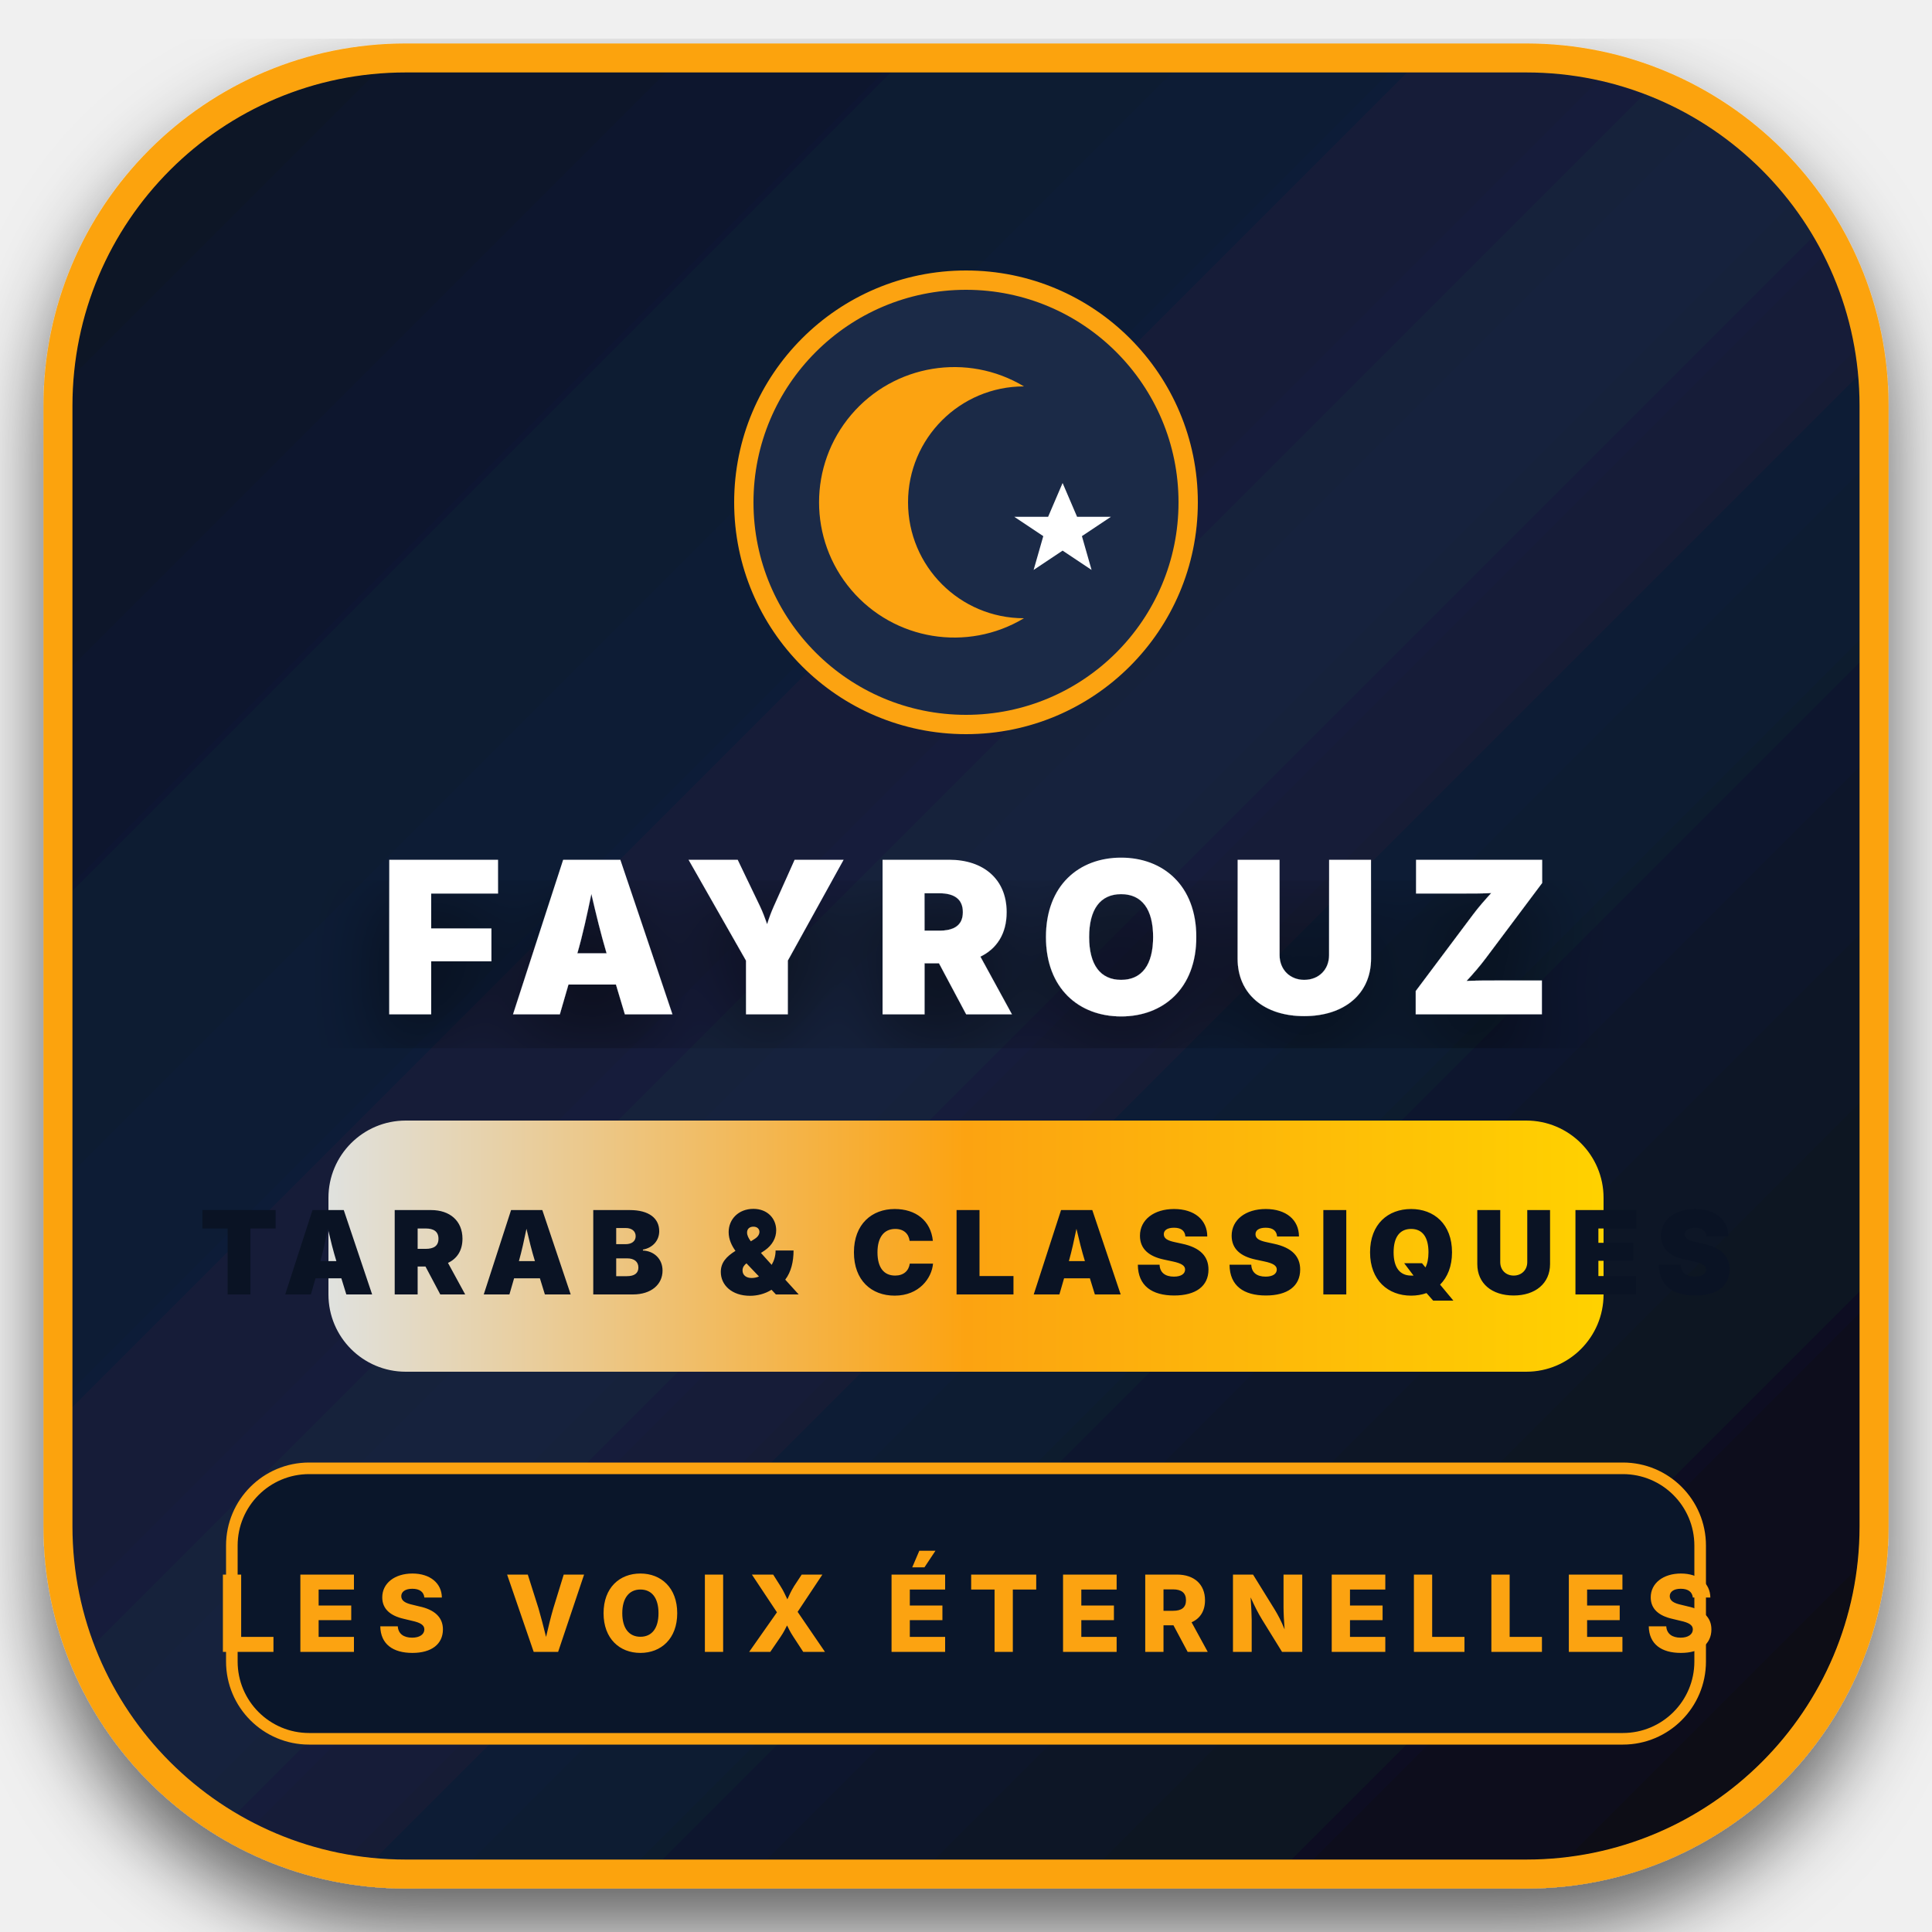
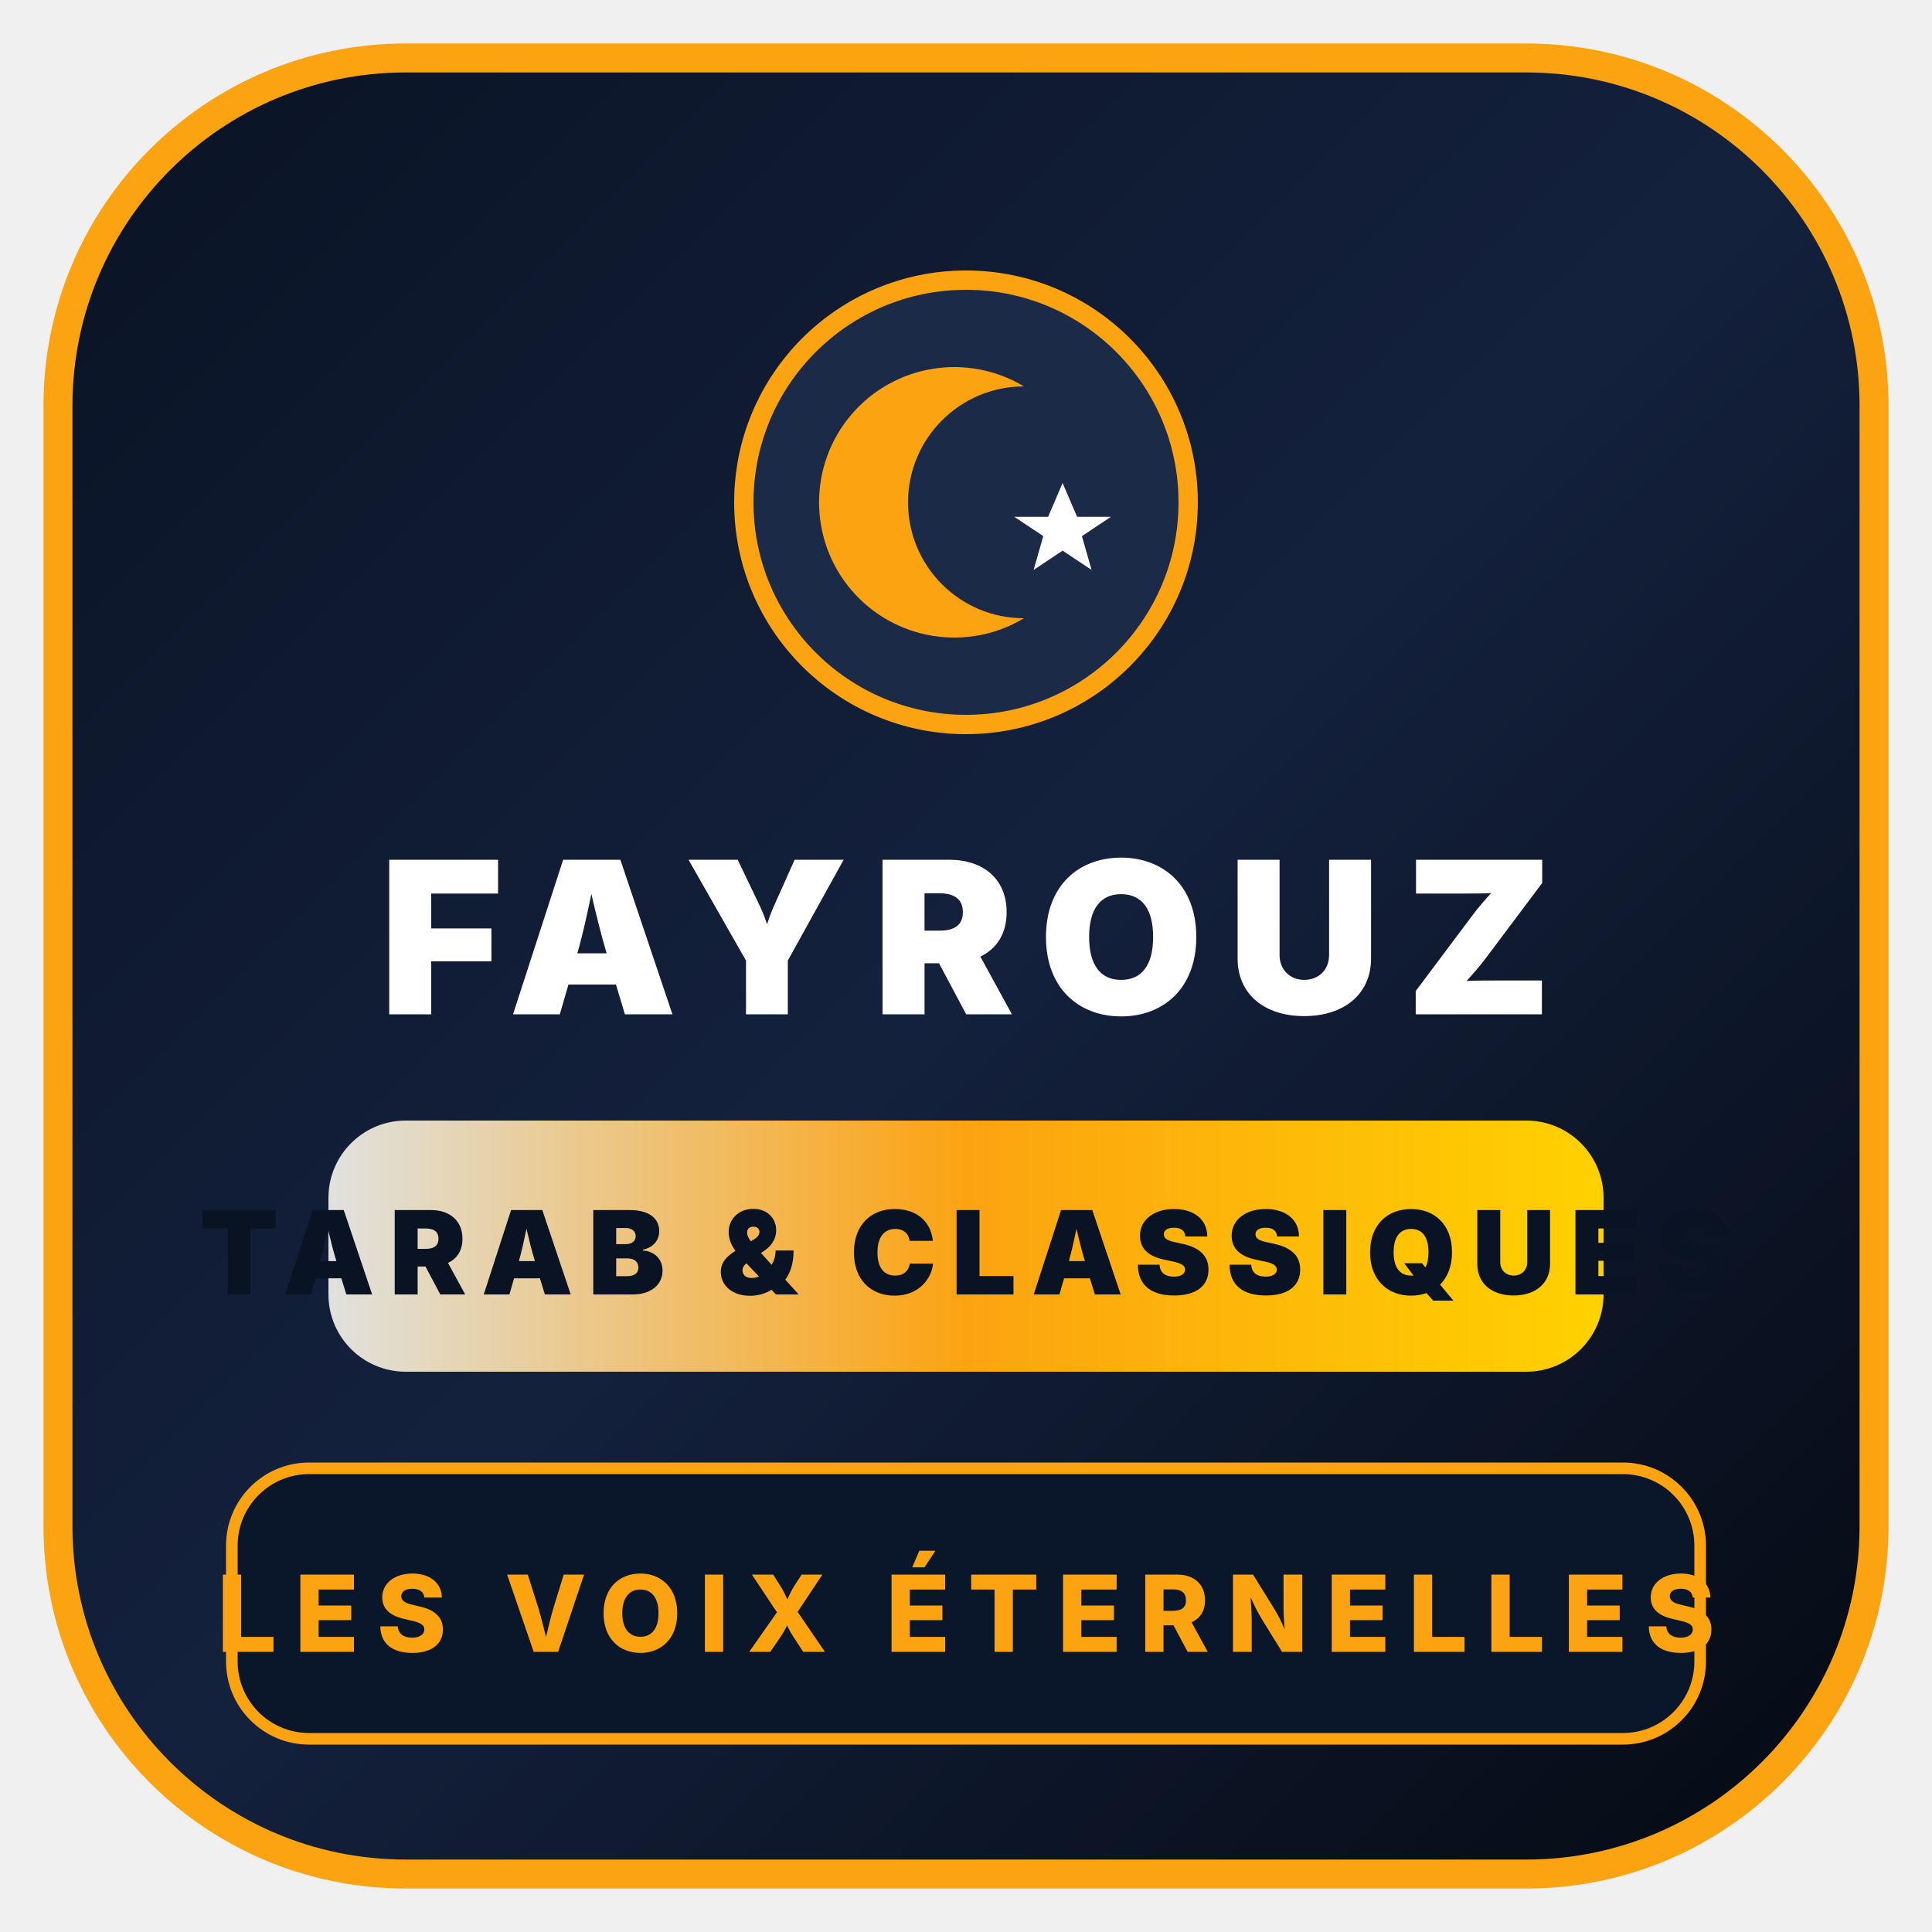
<svg xmlns="http://www.w3.org/2000/svg" viewBox="0 0 200 200" width="100%" height="100%">
  <defs>
    <linearGradient id="fayBg" x1="0%" y1="0%" x2="100%" y2="100%">
      <stop offset="0%" stop-color="#0a1324" />
      <stop offset="50%" stop-color="#14213d" />
      <stop offset="100%" stop-color="#050a12" />
    </linearGradient>
    <linearGradient id="fayGold" x1="0%" y1="0%" x2="100%" y2="0%">
      <stop offset="0%" stop-color="#E0E1DD" />
      <stop offset="50%" stop-color="#FCA311" />
      <stop offset="100%" stop-color="#FFD100" />
    </linearGradient>
-     <filter id="fayShadow" x="-10%" y="-10%" width="130%" height="130%">
-       <feDropShadow dx="0" dy="4" stdDeviation="4" flood-color="#000000" flood-opacity="0.6" />
-     </filter>
  </defs>
-   <rect x="6" y="6" width="188" height="188" rx="36" fill="url(#fayBg)" stroke="#FCA311" stroke-width="3" filter="url(#fayShadow)" />
+   <rect x="6" y="6" width="188" height="188" rx="36" fill="url(#fayBg)" stroke="#FCA311" stroke-width="3" />
  <g transform="translate(100, 52)">
    <circle cx="0" cy="0" r="23" fill="#1b2a47" stroke="#FCA311" stroke-width="2" />
    <path d="M 6 -12 A 14 14 0 1 0 6 12 A 11 11 0 1 1 6 -12 Z" fill="#FCA311" />
    <polygon points="10,-2 11.5,1.5 15,1.5 12,3.5 13,7 10,5 7,7 8,3.5 5,1.5 8.5,1.5" fill="#FFFFFF" />
  </g>
-   <text x="100" y="105" fill="#FFFFFF" font-family="'Inter', -apple-system, sans-serif" font-weight="900" font-size="22" letter-spacing="2.5" text-anchor="middle" filter="url(#fayShadow)">FAYROUZ</text>
+   <text x="100" y="105" fill="#FFFFFF" font-family="'Inter', -apple-system, sans-serif" font-weight="900" font-size="22" letter-spacing="2.5" text-anchor="middle">FAYROUZ</text>
  <rect x="34" y="116" width="132" height="26" rx="8" fill="url(#fayGold)" />
  <text x="100" y="134" fill="#0A1324" font-family="'Inter', sans-serif" font-weight="900" font-size="12" letter-spacing="1.5" text-anchor="middle">TARAB &amp; CLASSIQUES</text>
  <rect x="24" y="152" width="152" height="28" rx="8" fill="#0a162a" stroke="#FCA311" stroke-width="1.2" />
  <text x="100" y="171" fill="#FCA311" font-family="'Inter', sans-serif" font-weight="800" font-size="11" letter-spacing="1.8" text-anchor="middle">LES VOIX ÉTERNELLES</text>
</svg>
